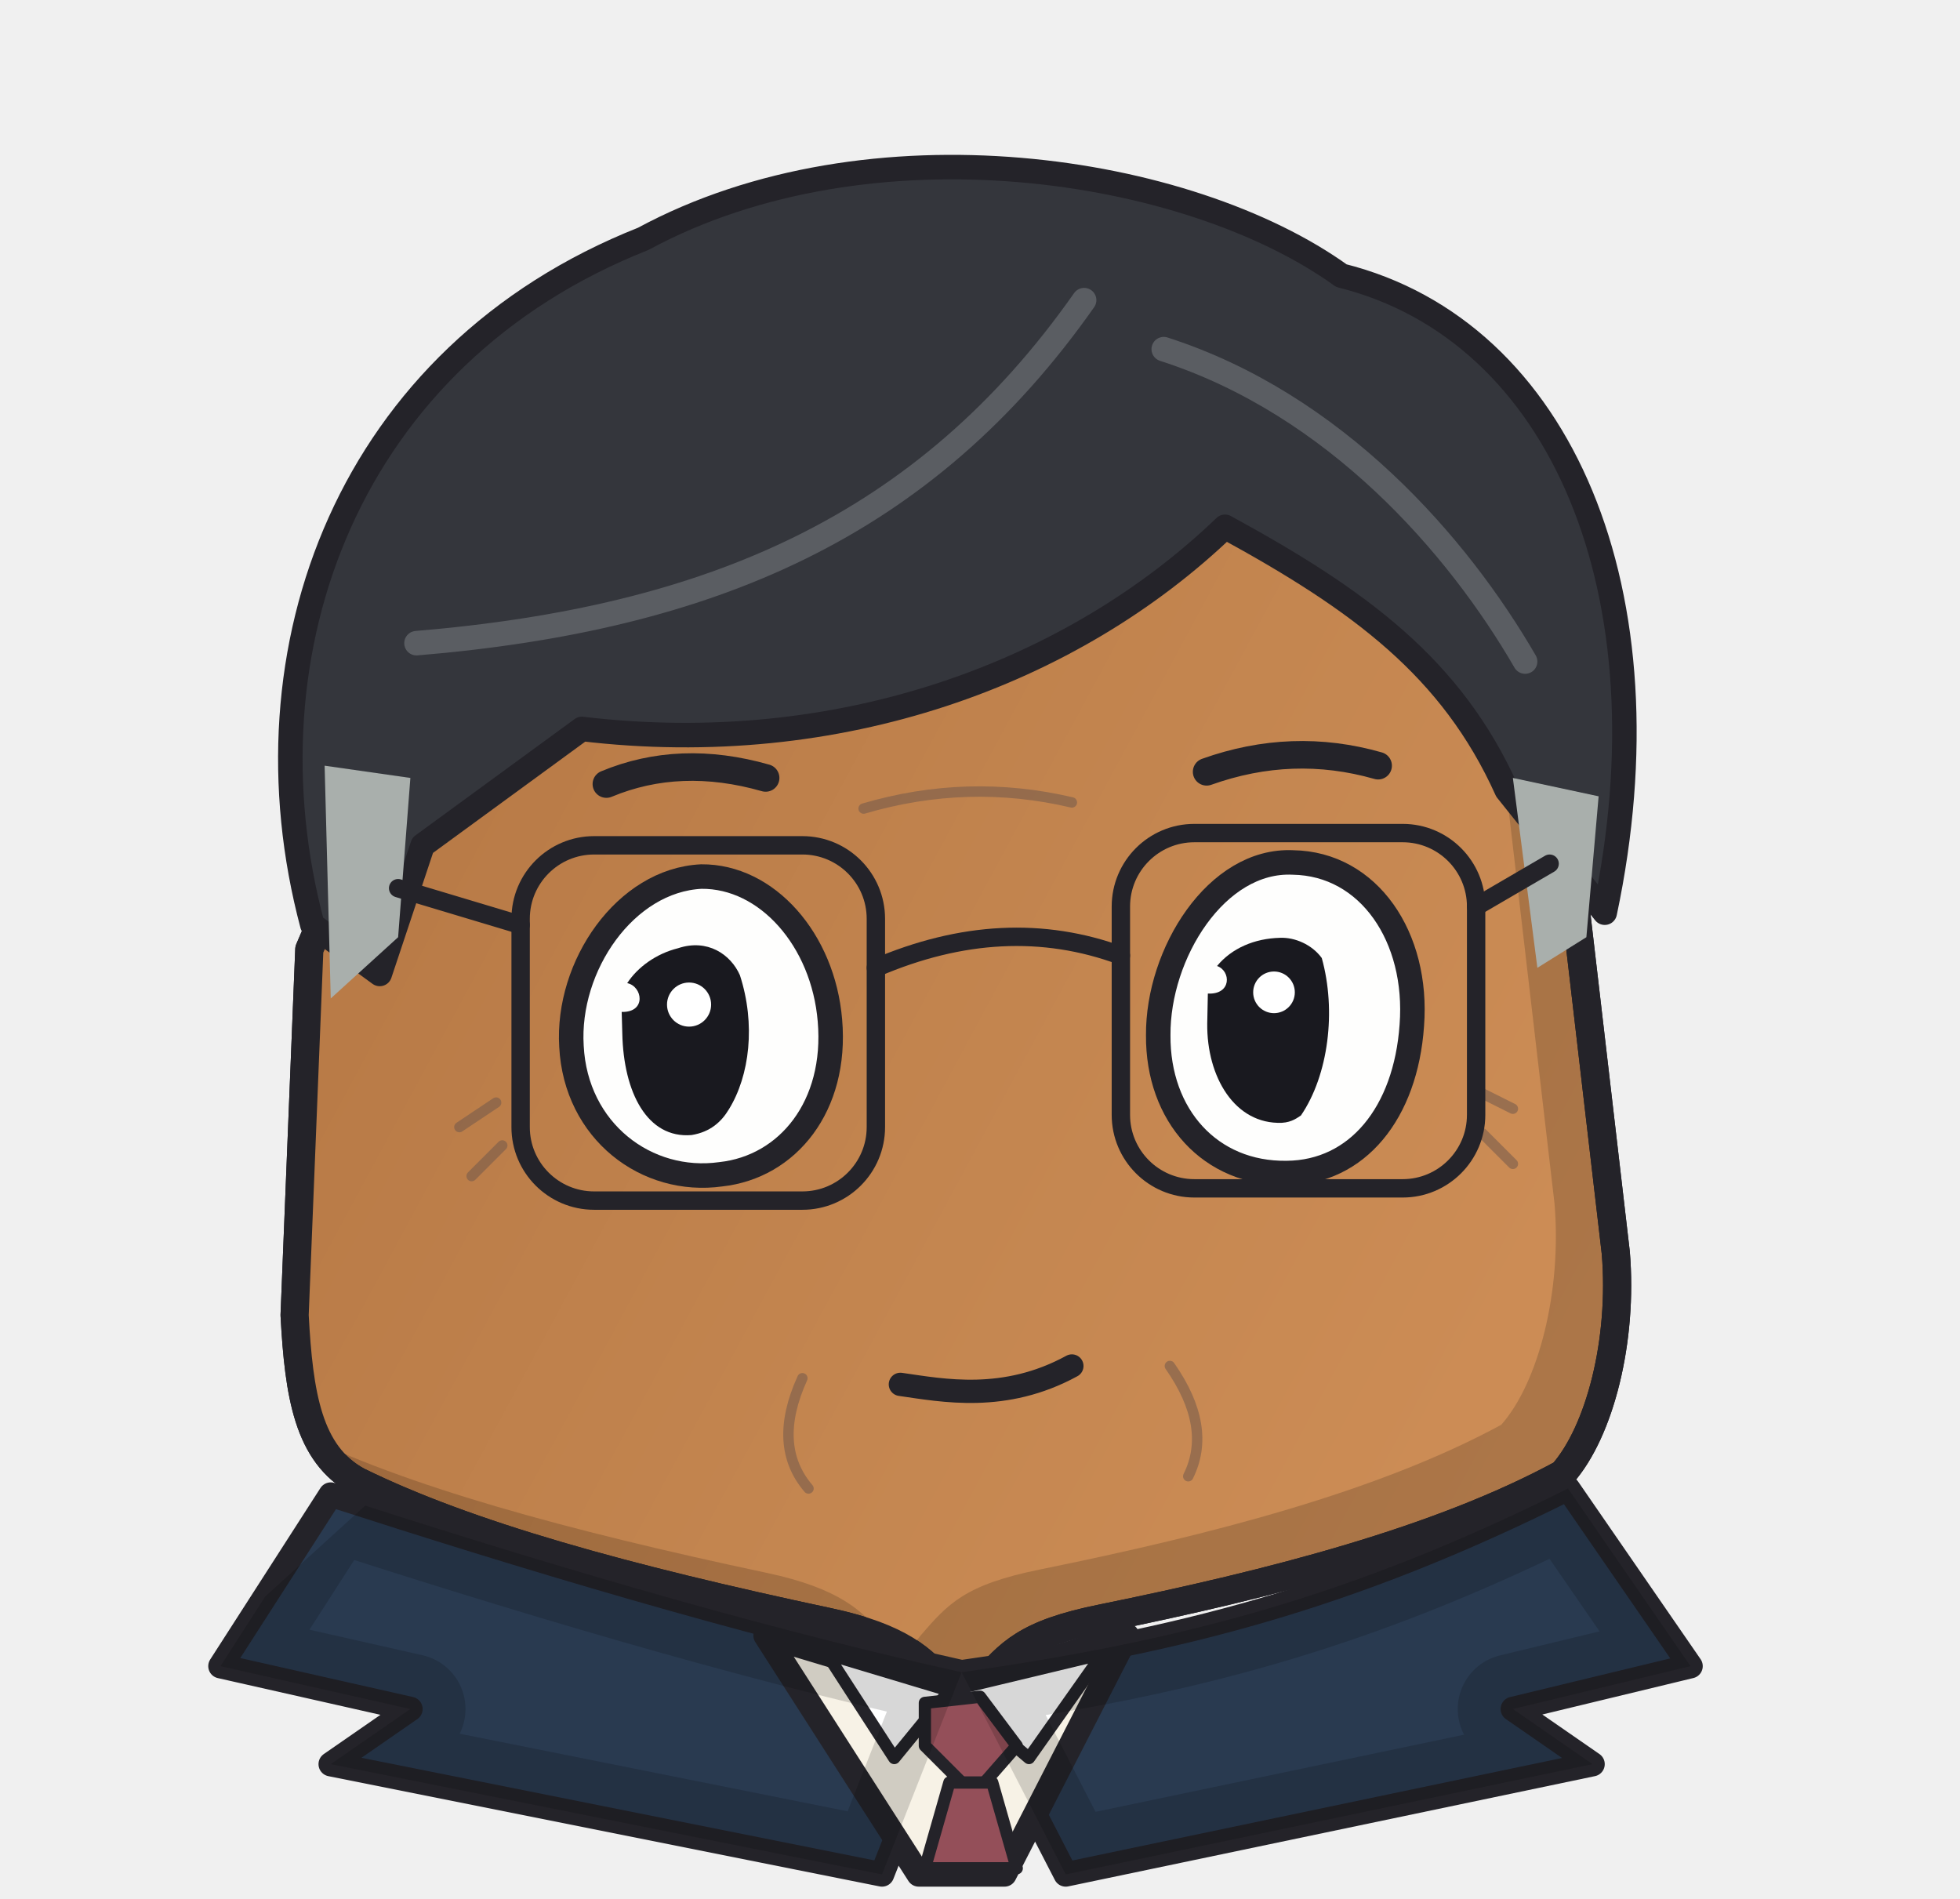
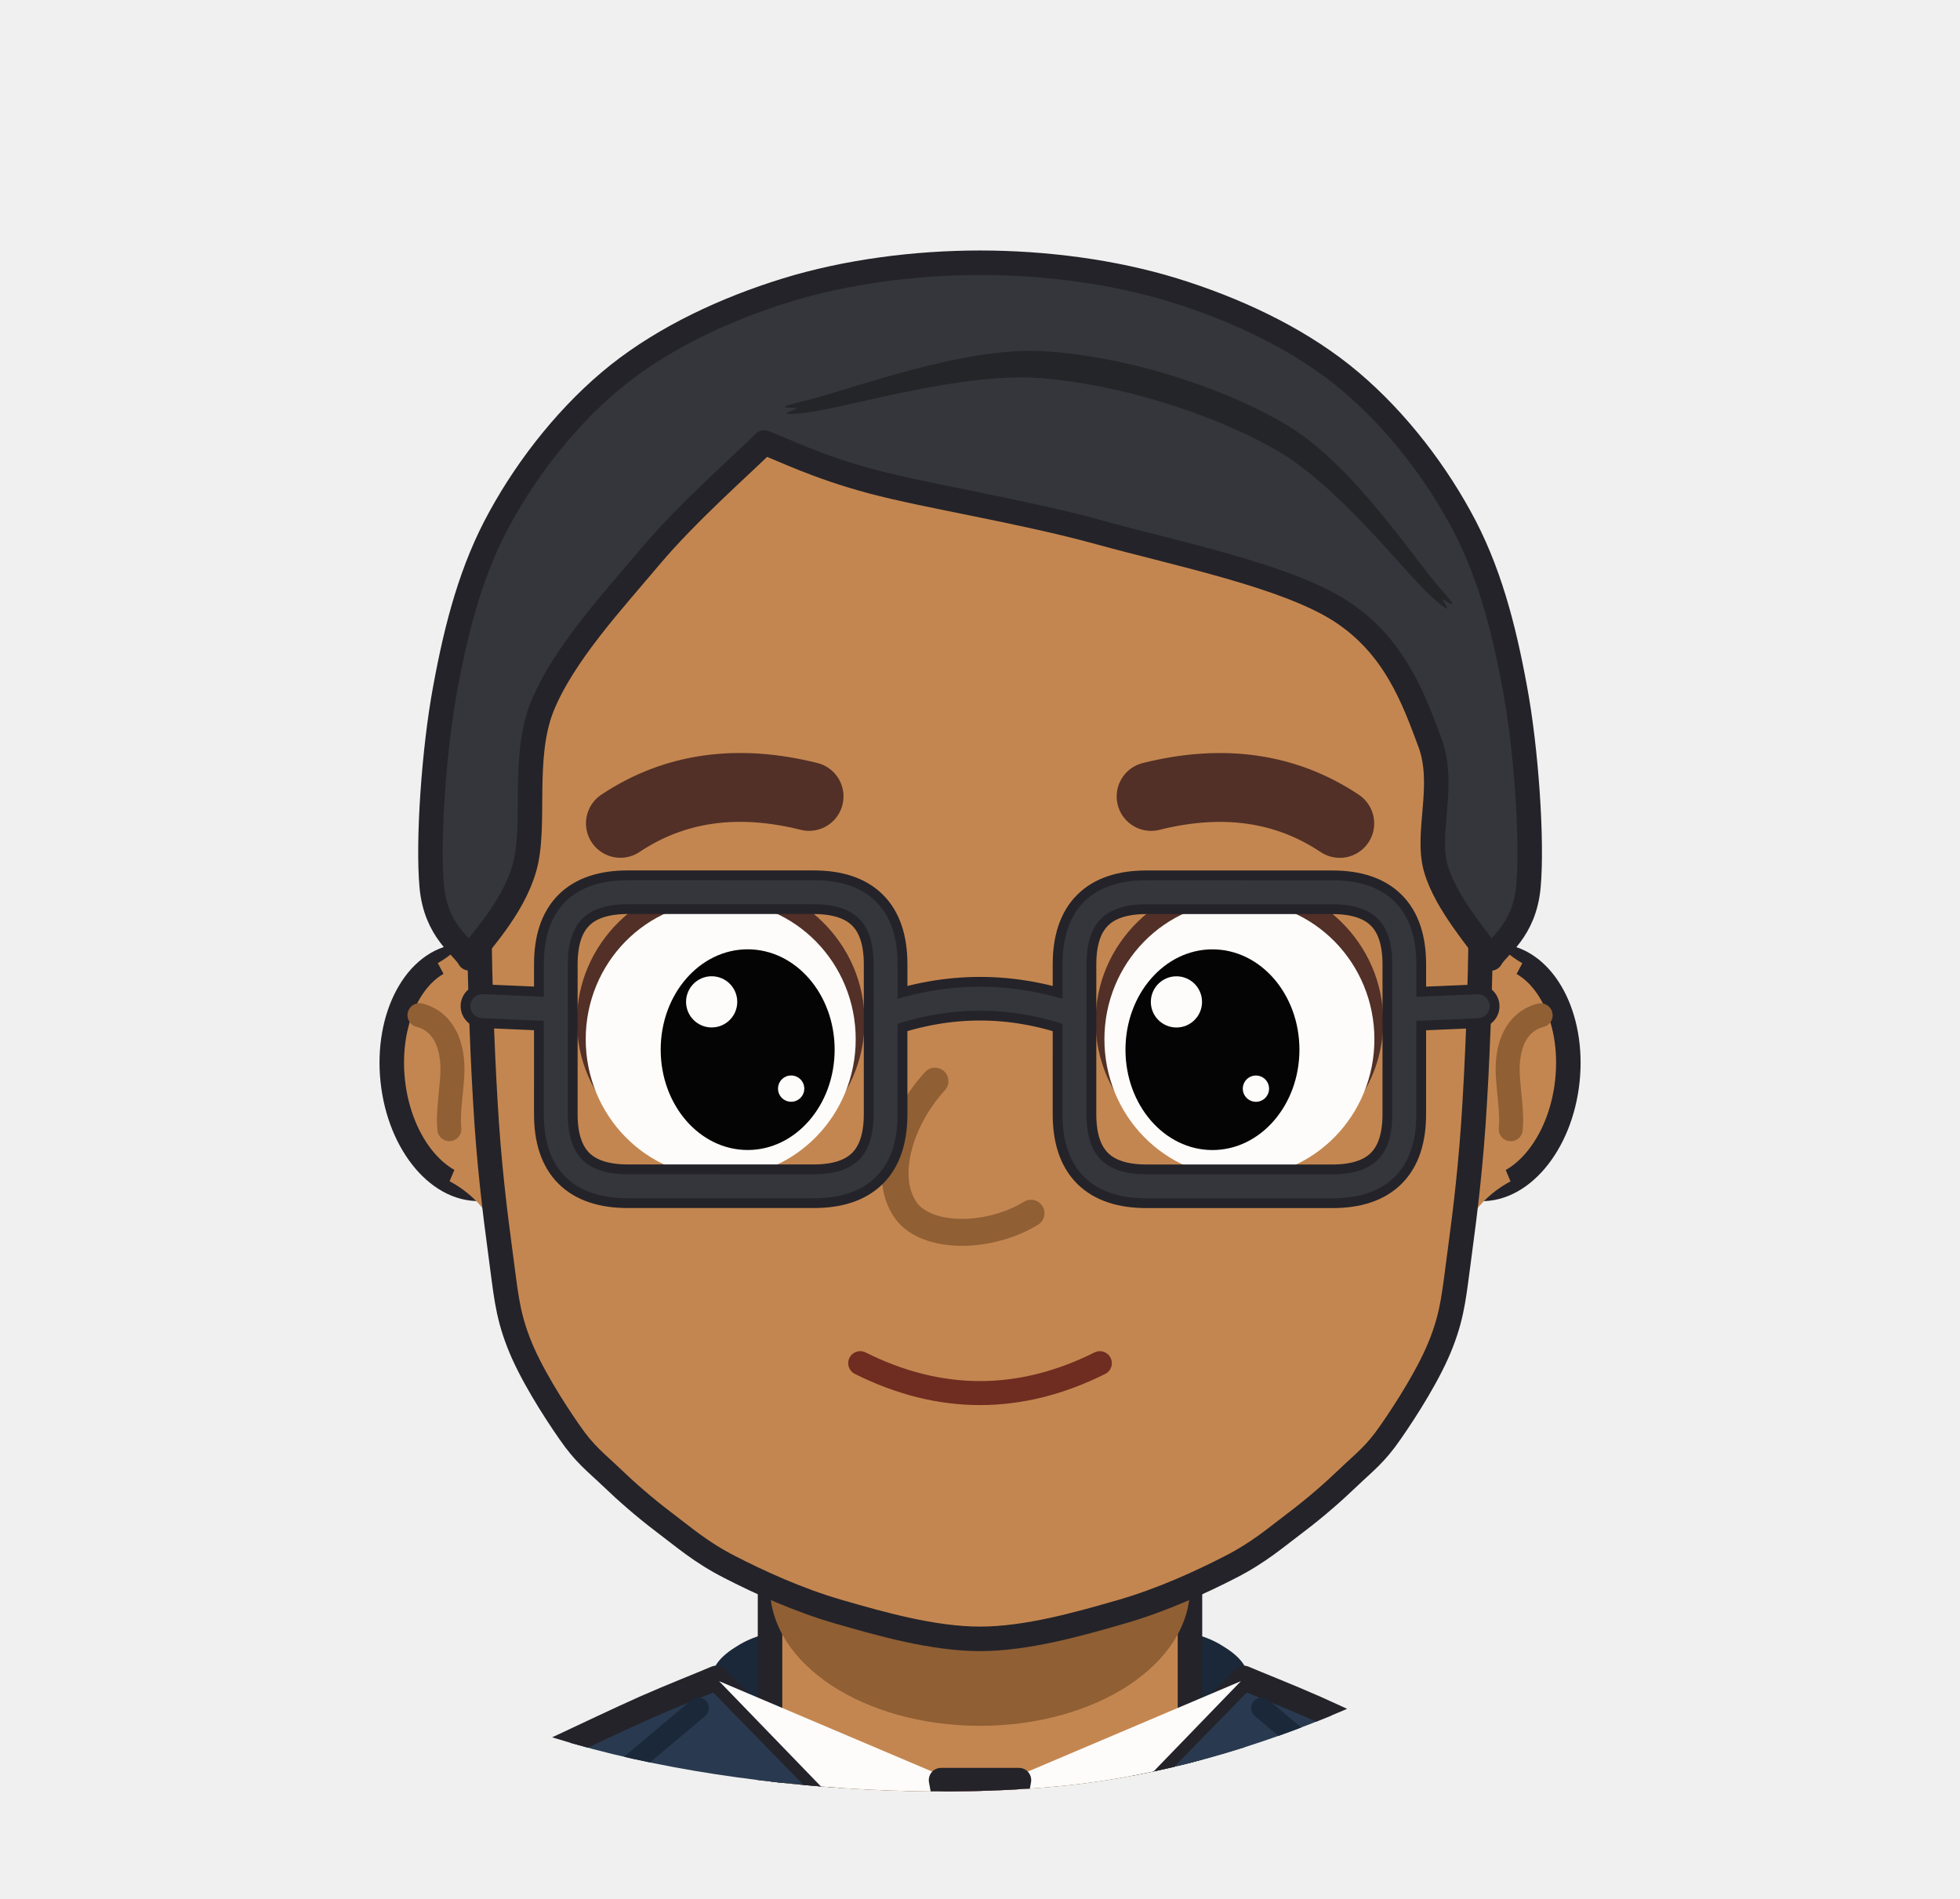
- <svg xmlns="http://www.w3.org/2000/svg" viewBox="0 0 320 310" fill="none" stroke="#242329" stroke-width="4" stroke-linecap="round" stroke-linejoin="round" role="img" aria-labelledby="banker-composed-title banker-composed-description">
+ <svg xmlns="http://www.w3.org/2000/svg" viewBox="0 0 320 310" width="320" height="310">
  <defs>
-     <linearGradient id="banker-composed-skin" x1="84" y1="144" x2="251" y2="234" gradientUnits="userSpaceOnUse">
-       <stop stop-color="#B97B47" />
-       <stop offset=".55" stop-color="#C48650" />
-       <stop offset="1" stop-color="#CC8C55" />
-     </linearGradient>
-     <linearGradient id="banker-composed-hair" x1="151" y1="43" x2="158" y2="133" gradientUnits="userSpaceOnUse">
-       <stop stop-color="#493225" />
-       <stop offset=".5" stop-color="#533B2B" />
-       <stop offset="1" stop-color="#33251E" />
-     </linearGradient>
-     <linearGradient id="banker-composed-mint" x1="155" y1="20" x2="162" y2="216" gradientUnits="userSpaceOnUse">
-       <stop stop-color="#B5F3D6" />
-       <stop offset=".55" stop-color="#AEF0D2" />
-       <stop offset="1" stop-color="#ABEDCF" />
-     </linearGradient>
-     <linearGradient id="banker-composed-ear-cushion" x1="35" y1="147" x2="62" y2="200" gradientUnits="userSpaceOnUse">
-       <stop stop-color="#309775" />
-       <stop offset="1" stop-color="#349778" />
-     </linearGradient>
-     <linearGradient id="banker-composed-collar-fabric" x1="99" y1="244" x2="112" y2="301" gradientUnits="userSpaceOnUse">
-       <stop stop-color="#18344F" />
-       <stop offset="1" stop-color="#1D3959" />
-     </linearGradient>
-     <clipPath id="banker-composed-hair-boundary">
-       <path d="M60.5 131.2C68.5 80.1 106.6 44 158.6 44.3C210.7 44.5 247.6 79.4 255.4 131.1C251.6 116.7 232 107 212.6 106.6C195.2 105.5 177.9 111 158.3 113.8C139 117 119.2 116.9 99.2 118.3C82 119.7 69.5 124.2 60.5 131.2Z" />
+     <clipPath id="cd3b">
+       <rect x="-4000" y="-4000" width="9000" height="9000" />
    </clipPath>
-     <clipPath id="banker-composed-head-clip">
-       <path d="M61 130.5C63 83 104 44 159 44C212 44 252 82 255 129L263.8 204.5C265 218.8 261.2 233.7 255.1 240.6C235 251.5 207.9 258.5 179.9 264.2C167.5 266.7 164.8 269.8 160.3 275C158.7 277.4 156.1 277.2 154.1 275C150.9 271 147 267.3 135.3 264.8C101.9 257.7 76.3 250.6 58.4 241.8C50.3 237.4 48.8 227.7 48.1 214.7L50.5 155Z" />
+     <pattern id="cd3pat" width="28" height="28" patternUnits="userSpaceOnUse">
+       <rect width="28" height="28" fill="#F58C1B" />
+       <rect width="28" height="14" fill="#F6A5C0" />
+     </pattern>
+     <clipPath id="cd3cr">
+       <path d="M855.33 634.07C849.65 693.29 815.04 760.63 762.30 804.71C709.30 848.78 621.42 889.89 537.59 898.54C454.03 907.19 327.47 894.48 260.68 855.81C193.89 817.41 154.14 729.80 136.83 666.79C119.25 603.79 123.85 532.13 155.49 477.77C187.13 423.15 252.57 370.42 325.85 339.86C399.41 309.57 517.85 276.85 596.27 294.97C674.42 313.09 752.57 392.05 795.84 448.57C838.83 505.08 861.01 574.58 855.33 634.07Z" />
+       <path d="M-473.50 -700.97L1473.50 -700.97L1473.50 818.77L-473.50 818.77Z" />
    </clipPath>
-     <clipPath id="banker-composed-confident-eyes">
-       <path d="M90 158L238 148L238 199L90 199Z" />
+     <clipPath id="cd3s">
+       <path d="M500 970.1L616.5 850.9C621.8 853.2 636.8 859.1 648.3 864.2C659.7 869.3 672.5 875.4 685.3 881.4C698.1 887.3 712.5 893.3 725 899.9C737.6 906.5 750.8 914.3 760.8 921.1C770.7 927.9 778 934.3 784.6 941C791.2 947.6 795.8 954.2 800.5 960.8C805.1 967.4 808.6 974.1 812.4 980.7C816.1 987.2 821.2 996.8 823 1000L177 1000C178.8 996.8 183.9 987.2 187.6 980.7C191.4 974.1 194.9 967.4 199.5 960.8C204.2 954.2 208.8 947.6 215.4 941C222 934.3 229.3 927.9 239.2 921.1C249.2 914.3 262.4 906.5 275 899.9C287.5 893.3 301.9 887.3 314.7 881.4C327.5 875.4 340.3 869.3 351.7 864.2C363.2 859.1 378.2 853.2 383.5 850.9L500 970.1Z" fill="#293A50" stroke="#242329" stroke-width="10.82" stroke-linejoin="round" stroke-linecap="round" transform="translate(500 1014) scale(0.86) translate(-500 -1000)" />
+       <path d="M384.8 852.3L500 901.2L615.2 852.3L500 971.4Z" fill="#FDFCFA" transform="translate(500 1014) scale(0.86) translate(-500 -1000)" />
+       <path d="M482.8 896L517.2 896L511.4 927.7L488.6 927.7ZM489.7 927.7L510.3 927.7L514.6 956.8L500 970.1L485.4 956.8Z" fill="#944F59" stroke="#242329" stroke-width="10.82" stroke-linejoin="round" stroke-linecap="round" transform="translate(500 1014) scale(0.86) translate(-500 -1000)" />
+       <path d="M375.6 864.2L333.2 899.9L357 911.8L460.3 994.7M624.4 864.2L666.8 899.9L643 911.8L539.7 994.7M500 970.1L500 995.4" fill="none" stroke="#1A2839" stroke-width="9.3" stroke-linecap="round" stroke-linejoin="round" transform="translate(500 1014) scale(0.86) translate(-500 -1000)" />
    </clipPath>
-     <clipPath id="banker-composed-soft-lids">
-       <path d="M90 160Q114 149 139 157L139 199L90 199ZM185 157Q210 145 236 153L236 199L185 199Z" />
+     <clipPath id="cd3eL">
+       <ellipse cx="385.5" cy="569" rx="59.6" ry="60.9" />
    </clipPath>
-     <clipPath id="banker-composed-fin-half">
-       <path d="M330 0H420V420H0V300Z" />
+     <clipPath id="cd3eR">
+       <ellipse cx="614.5" cy="569" rx="59.6" ry="60.9" />
    </clipPath>
-     <clipPath id="banker-composed-fin-collar-front">
-       <path d="M54 244L36 272L67 279L54 288L144 306L157 273L174 306L260 288L247 279L276 272L256 243C220 261 192 268 157 273C121 265 85 254 54 244Z" />
+     <filter id="cd3bl" x="-60%" y="-90%" width="220%" height="280%">
+       <feGaussianBlur stdDeviation="15" />
+     </filter>
+     <clipPath id="cd3eo">
+       <path d="M-1000 -1000H2000V2000H-1000Z" />
+     </clipPath>
+     <clipPath id="cd3ck">
+       <ellipse cx="385.5" cy="561.1" rx="66.5" ry="65.2" />
+       <ellipse cx="385.5" cy="569" rx="62.6" ry="63.9" />
+       <ellipse cx="614.5" cy="561.1" rx="66.5" ry="65.2" />
+       <ellipse cx="614.5" cy="569" rx="62.6" ry="63.9" />
    </clipPath>
  </defs>
-   <g id="banker-composed-head">
-     <path d="M61 130.5C63 83 104 44 159 44C212 44 252 82 255 129L263.8 204.5C265 218.8 261.2 233.7 255.1 240.6C235 251.5 207.9 258.5 179.9 264.2C167.5 266.7 164.8 269.8 160.3 275C158.7 277.4 156.1 277.2 154.1 275C150.9 271 147 267.3 135.3 264.8C101.9 257.7 76.3 250.6 58.4 241.8C50.3 237.4 48.8 227.7 48.1 214.7L50.5 155Z" fill="url(#banker-composed-skin)" stroke-width="4.6" />
-   </g>
-   <g clip-path="url(#banker-composed-head-clip)" stroke="none">
-     <path d="M61 130.5C63 83 104 44 159 44C212 44 252 82 255 129L263.8 204.5C265 218.8 261.2 233.7 255.1 240.6C235 251.5 207.9 258.5 179.9 264.2C167.5 266.7 164.8 269.8 160.3 275C158.7 277.4 156.1 277.2 154.1 275C150.9 271 147 267.3 135.3 264.8C101.9 257.7 76.3 250.6 58.4 241.8C50.3 237.4 48.8 227.7 48.1 214.7L50.5 155Z" fill="#000000" fill-opacity=".16" />
-     <path d="M61 130.5C63 83 104 44 159 44C212 44 252 82 255 129L263.8 204.5C265 218.8 261.2 233.7 255.1 240.6C235 251.5 207.9 258.5 179.9 264.2C167.5 266.7 164.8 269.8 160.3 275C158.7 277.4 156.1 277.2 154.1 275C150.9 271 147 267.3 135.3 264.8C101.9 257.7 76.3 250.6 58.4 241.8C50.3 237.4 48.8 227.7 48.1 214.7L50.5 155Z" transform="translate(-10 -8)" fill="url(#banker-composed-skin)" />
-   </g>
-   <path d="M61 130.5C63 83 104 44 159 44C212 44 252 82 255 129L263.8 204.5C265 218.8 261.2 233.7 255.1 240.6C235 251.5 207.9 258.5 179.9 264.2C167.5 266.7 164.8 269.8 160.3 275C158.7 277.4 156.1 277.2 154.1 275C150.9 271 147 267.3 135.3 264.8C101.9 257.7 76.3 250.6 58.4 241.8C50.3 237.4 48.8 227.7 48.1 214.7L50.5 155Z" fill="none" stroke-width="4.6" />
-   <g id="banker-composed-hair-front">
-     <path d="M51 151C39 106 57 58 105 39C142 19 194 27 219 45C255 54 273 97 262 149L246 129C237 109 222 98 200 86C175 110 137 124 95 119L69 138L62 159Z" fill="#34363C" stroke-width="4" />
-     <path d="M177 49C151 86 116 101 68 105M190 57C218 66 238 89 249 108" fill="none" stroke-width="4" stroke="#5A5D62" />
-     <path d="M53 125L67 127L65 153L54 163Z" fill="#A9AFAC" stroke-width="0" />
-     <path d="M247 127L261 130L259 153L251 158Z" fill="#A9AFAC" stroke-width="0" />
-   </g>
-   <g id="banker-composed-collar">
-     <path d="M54 244L36 272L67 279L54 288L144 306L157 273L174 306L260 288L247 279L276 272L256 243C220 261 192 268 157 273C121 265 85 254 54 244Z" fill="#293A50" stroke-width="4" />
-     <path d="M125 267L155 276L184 267L164 306L150 306Z" fill="#F7F2E6" stroke-width="4" />
-     <path d="M135 270L155 276L146 287Z" fill="#FFFFFF" stroke-width="2" />
-     <path d="M180 270L155 276L168 287Z" fill="#FFFFFF" stroke-width="2" />
-     <path d="M151 278L160 277L166 285L159 293L151 285Z" fill="#944F59" stroke-width="2" />
-     <path d="M155 291L162 291L166 305L151 305Z" fill="#944F59" stroke-width="2" />
-   </g>
-   <g clip-path="url(#banker-composed-fin-collar-front)">
-     <g clip-path="url(#banker-composed-fin-half)">
-       <path d="M54 244L36 272L67 279L54 288L144 306L157 273L174 306L260 288L247 279L276 272L256 243C220 261 192 268 157 273C121 265 85 254 54 244Z" fill="none" stroke="#000000" stroke-opacity=".16" stroke-width="18" />
+   <g transform="translate(-55 -107) scale(0.43)">
+     <g clip-path="url(#cd3b)">
+       <g transform="translate(500 1014) scale(0.86) translate(-500 -1000)">
+         <g clip-path="url(#cd3cr)">
+           <g transform="translate(0 0.06)">
+             <path d="M500 824.5C525.6 824.5 558.7 826.2 576.8 828.4C594.9 830.7 601.5 833.1 608.5 837.7C615.6 842.3 619.6 847.4 619.1 856.2C618.7 865.1 625.8 880.5 605.9 890.7C586 900.8 535.3 917.1 500 917.1C464.7 917.1 414 900.8 394.1 890.7C374.2 880.5 381.3 865.1 380.9 856.2C380.4 847.4 384.4 842.3 391.5 837.7C398.5 833.1 405.1 830.7 423.2 828.4C441.3 826.2 474.4 824.5 500 824.5Z" fill="#1A2839" />
+           </g>
+         </g>
+         <g clip-path="url(#cd3cr)">
+           <g transform="translate(0 0.06)">
+             <path d="M407.3 768.9L407.3 935.7Q407.3 967.4 439.1 967.4L560.9 967.4Q592.7 967.4 592.7 935.7L592.7 768.9Z" fill="#C48650" stroke="#242329" stroke-width="10.82" stroke-linejoin="round" stroke-linecap="round" />
+             <ellipse cx="500" cy="811.2" rx="92.7" ry="60.9" fill="#905F34" />
+           </g>
+         </g>
+         <g transform="matrix(1 0.0001 -0.0001 1 0.08335 0.01754)">
+           <ellipse cx="275.6" cy="583.6" rx="35.1" ry="51.6" transform="rotate(-6 275.6 583.6)" fill="#C48650" stroke="#242329" stroke-width="10.82" stroke-linejoin="round" stroke-linecap="round" />
+           <ellipse cx="724.4" cy="583.6" rx="35.1" ry="51.6" transform="rotate(6 724.4 583.6)" fill="#C48650" stroke="#242329" stroke-width="10.82" stroke-linejoin="round" stroke-linecap="round" />
+           <path d="M281.3 496.1C281.3 518.4 271 529.5 260.6 535.4L286.2 583.6ZM718.7 496.1C718.7 518.4 729 529.5 739.4 535.4L713.8 583.6ZM291.8 671C288.8 648.8 276.3 637.3 265.8 631.7L286.2 583.6ZM708.2 671C711.2 648.8 723.7 637.3 734.2 631.7L713.8 583.6Z" fill="#C48650" />
+           <path d="M252.5 558.4C263.1 561.1 267.7 571.6 267 584.9C266.4 594.2 265 602.1 265.7 608.7M747.5 558.4C736.9 561.1 732.3 571.6 733 584.9C733.6 594.2 735 602.1 734.3 608.7" fill="none" stroke="#905F34" stroke-width="10.6" stroke-linecap="round" stroke-linejoin="round" />
+         </g>
+         <g transform="matrix(1 0.0001 -0.0001 1 0.08335 0.01754)">
+           <path d="M500 255.3C526.5 255.3 554.7 258.6 579.4 265.9C604.1 273.2 628.8 284 648.3 299C667.7 314 684.4 334.9 695.9 355.9C707.4 376.8 712.9 400 717.1 424.7C721.3 449.4 720.8 475.5 721.1 504.1C721.3 532.8 720 570.3 718.4 596.8C716.9 623.3 714.2 645.3 711.8 663C709.4 680.6 708.9 689.5 703.8 702.7C698.8 715.9 688.2 732.5 681.3 742.4C674.5 752.3 669.8 755.6 662.8 762.3C655.9 768.9 648.4 775.5 639.7 782.1C630.9 788.7 623.4 795.4 610.5 802C597.6 808.6 580.6 816.5 562.2 821.8C543.8 827.1 520.7 833.7 500 833.7C479.3 833.7 456.2 827.1 437.8 821.8C419.4 816.5 402.4 808.6 389.5 802C376.6 795.4 369.1 788.7 360.3 782.1C351.6 775.5 344.1 768.9 337.2 762.3C330.2 755.6 325.5 752.3 318.7 742.4C311.8 732.5 301.2 715.9 296.2 702.7C291.1 689.5 290.6 680.6 288.2 663C285.8 645.3 283.1 623.3 281.6 596.8C280 570.3 278.7 532.8 278.9 504.1C279.2 475.5 278.7 449.4 282.9 424.7C287.1 400 292.6 376.8 304.1 355.9C315.6 334.9 332.3 314 351.7 299C371.2 284 395.9 273.2 420.6 265.9C445.3 258.6 473.5 255.3 500 255.3Z" fill="#C48650" data-sk="1" stroke="#242329" stroke-width="10.82" stroke-linejoin="round" stroke-linecap="round" />
+         </g>
+         <g clip-path="url(#cd3cr)">
+           <g transform="translate(0 0.13)">
+             <path d="M500 970.1L616.5 850.9C621.8 853.2 636.8 859.1 648.3 864.2C659.7 869.3 672.5 875.4 685.3 881.4C698.1 887.3 712.5 893.3 725 899.9C737.6 906.5 750.8 914.3 760.8 921.1C770.7 927.9 778 934.3 784.6 941C791.2 947.6 795.8 954.2 800.5 960.8C805.1 967.4 808.6 974.1 812.4 980.7C816.1 987.2 821.2 996.8 823 1000L177 1000C178.8 996.8 183.9 987.2 187.6 980.7C191.4 974.1 194.9 967.4 199.5 960.8C204.2 954.2 208.8 947.6 215.4 941C222 934.3 229.3 927.9 239.2 921.1C249.2 914.3 262.4 906.5 275 899.9C287.5 893.3 301.9 887.3 314.7 881.4C327.5 875.4 340.3 869.3 351.7 864.2C363.2 859.1 378.2 853.2 383.5 850.9L500 970.1Z" fill="#293A50" stroke="#242329" stroke-width="10.82" stroke-linejoin="round" stroke-linecap="round" />
+             <path d="M384.8 852.3L500 901.2L615.2 852.3L500 971.4Z" fill="#FDFCFA" />
+             <path d="M482.8 896L517.2 896L511.4 927.7L488.6 927.7ZM489.7 927.7L510.3 927.7L514.6 956.8L500 970.1L485.4 956.8Z" fill="#944F59" stroke="#242329" stroke-width="10.82" stroke-linejoin="round" stroke-linecap="round" />
+             <path d="M375.6 864.2L333.2 899.9L357 911.8L460.3 994.7M624.4 864.2L666.8 899.9L643 911.8L539.7 994.7M500 970.1L500 995.4" fill="none" stroke="#1A2839" stroke-width="9.3" stroke-linecap="round" stroke-linejoin="round" />
+           </g>
+         </g>
+         <g transform="matrix(1 0.0001 -0.0001 1 0.08335 0.01754)">
+           <path fill="#34363C" data-o="f" d="M725.5 533.3C721.5 526.6 705.7 509.4 701.2 493.5C696.7 477.7 705.6 456.9 698.6 438C691.5 419 683.1 395.2 658.8 379.7C634.6 364.3 587.4 354.8 552.9 345.3C518.5 335.8 477.1 329.4 452.3 322.8C427.6 316.2 412.6 308.5 404.7 305.6C396.3 314 370.7 336.5 354.4 355.9C338.1 375.3 316 399.1 306.7 422.1C297.5 445 304.2 475 298.8 493.5C293.4 512.1 278.5 526.6 274.5 533.3C271.7 528 259.7 521.4 257.9 501.5C256.1 481.6 258.8 441.1 263.9 413.9C268.9 386.7 275.5 361.3 288.3 338.3C301 315.2 319.3 292.2 340.3 275.5C361.4 258.8 387.9 246.5 414.5 238.3C441.1 230.1 471.5 226.2 500 226.2C528.5 226.2 558.9 230.1 585.5 238.3C612.1 246.5 638.6 258.8 659.7 275.5C680.7 292.2 699 315.2 711.7 338.3C724.5 361.3 731.1 386.7 736.1 413.9C741.2 441.1 743.9 481.6 742.1 501.5C740.3 521.4 728.3 528 725.5 533.3Z" stroke="#242329" stroke-width="10.82" stroke-linejoin="round" stroke-linecap="round" />
+           <path fill="#232529" d="M419.1 290.4C419.8 290.8 405.9 294.5 423.7 292.3C441.5 290.1 491.8 274.5 526.1 277.1C560.4 279.7 600.5 292 629.4 308.1C658.3 324.2 686.9 362.5 699.3 373.6C711.8 384.8 703.4 374.6 704.2 374.8C704 374 714.6 382.7 703.1 369.9C691.6 357.1 664.7 315.2 635.3 297.8C606 280.3 562.3 267 526.9 265.2C491.4 263.4 440.7 282.9 422.8 287.1C404.8 291.3 419.7 289.9 419.1 290.4Z" />
+         </g>
+         <g transform="matrix(1 0.0001 -0.0001 1 0.08335 0.01754)">
+           <g filter="url(#cd3bl)">
+             <ellipse cx="330.6" cy="668.3" rx="35.7" ry="19.9" fill="#D07548" opacity="0.000" transform="matrix(0.4 0 0 0.4 198.36 400.98)" />
+           </g>
+           <g filter="url(#cd3bl)">
+             <ellipse cx="669.4" cy="668.3" rx="35.7" ry="19.9" fill="#D07548" opacity="0.000" transform="matrix(0.4 0 0 0.4 401.64 400.98)" />
+           </g>
+         </g>
+         <g transform="matrix(1 0.0001 -0.0001 1 0.08335 0.01754)">
+           <g clip-path="url(#cd3eo)" display="inline">
+             <g>
+               <ellipse cx="385.5" cy="561.1" rx="63.5" ry="62.2" fill="#523027" />
+               <ellipse cx="385.5" cy="569" rx="59.6" ry="60.9" fill="#FDFCFA" />
+               <g clip-path="url(#cd3eL)">
+                 <g transform="translate(0.00 0.00)">
+                   <ellipse cx="397.4" cy="573.6" rx="38.4" ry="44.3" fill="#050404" />
+                   <circle cx="381.5" cy="552.5" r="11.3" fill="#FDFCFA" />
+                   <circle cx="416.6" cy="590.8" r="5.8" fill="#FDFCFA" />
+                 </g>
+               </g>
+             </g>
+             <g>
+               <ellipse cx="614.5" cy="561.1" rx="63.5" ry="62.2" fill="#523027" />
+               <ellipse cx="614.5" cy="569" rx="59.6" ry="60.9" fill="#FDFCFA" />
+               <g clip-path="url(#cd3eR)">
+                 <g transform="translate(0.00 0.00)">
+                   <ellipse cx="602.6" cy="573.6" rx="38.4" ry="44.3" fill="#050404" />
+                   <circle cx="586.7" cy="552.5" r="11.3" fill="#FDFCFA" />
+                   <circle cx="621.8" cy="590.8" r="5.8" fill="#FDFCFA" />
+                 </g>
+               </g>
+             </g>
+           </g>
+           <g clip-path="url(#cd3ck)">
+             <g>
+               <path d="M312.7 618C312.7 669.6 458.3 669.6 458.3 618Q385.5 596.8 312.7 618ZM541.7 618C541.7 669.6 687.3 669.6 687.3 618Q614.5 596.8 541.7 618Z" fill="#C48650" display="none" />
+             </g>
+           </g>
+           <path fill="none" stroke="#523027" stroke-linecap="round" stroke-linejoin="round" display="none" />
+           <path fill="none" stroke="#523027" stroke-width="30.4" stroke-linecap="round" stroke-linejoin="round" d="M341.2 473.7Q376.9 449.9 424.5 461.8M658.8 473.7Q623.1 449.9 575.5 461.8" transform="translate(0 0.00)" />
+           <g>
+             <path d="M480.1 587.5C464.3 604.7 456.3 631.2 468.2 645.8C478.8 657.7 505.3 656.4 522.5 645.8" fill="none" stroke="#905F34" stroke-width="11.9" stroke-linecap="round" stroke-linejoin="round" />
+           </g>
+           <path fill="#6E2D20" stroke="#6E2D20" stroke-linejoin="round" stroke-linecap="round" d="M447.1 712.0C464.7 720.8 482.4 725.2 500.0 725.2C517.6 725.2 535.3 720.8 552.9 712.0C535.3 720.8 517.6 725.2 500.0 725.2C482.4 725.2 464.7 720.8 447.1 712.0Z" stroke-width="10.60" />
+           <path fill="#FDFCFA" display="none" />
+           <g>
+             <path d="M469.6 731.4Q500 714.2 530.4 731.4Q500 745.1 469.6 731.4Z" fill="#D9604A" display="none" />
+           </g>
+         </g>
+         <g transform="matrix(1 0.0001 -0.0001 1 0.08335 0.01754)">
+           <path d="M344.5 504.1L426.5 504.1Q458.3 504.1 458.3 535.9L458.3 602.1Q458.3 633.9 426.5 633.9L344.5 633.9Q312.7 633.9 312.7 602.1L312.7 535.9Q312.7 504.1 344.5 504.1ZM573.5 504.1L655.5 504.1Q687.3 504.1 687.3 535.9L687.3 602.1Q687.3 633.9 655.5 633.9L573.5 633.9Q541.7 633.9 541.7 602.1L541.7 535.9Q541.7 504.1 573.5 504.1ZM458.3 558.4Q500 543.8 541.7 558.4M312.7 555.8L280.3 554.4M687.3 555.8L719.7 554.4" fill="none" stroke="#242329" stroke-width="19.25" stroke-linecap="round" stroke-linejoin="round" />
+           <path d="M344.5 504.1L426.5 504.1Q458.3 504.1 458.3 535.9L458.3 602.1Q458.3 633.9 426.5 633.9L344.5 633.9Q312.7 633.9 312.7 602.1L312.7 535.9Q312.7 504.1 344.5 504.1ZM573.5 504.1L655.5 504.1Q687.3 504.1 687.3 535.9L687.3 602.1Q687.3 633.9 655.5 633.9L573.5 633.9Q541.7 633.9 541.7 602.1L541.7 535.9Q541.7 504.1 573.5 504.1ZM458.3 558.4Q500 543.8 541.7 558.4M312.7 555.8L280.3 554.4M687.3 555.8L719.7 554.4" fill="none" stroke="#34363C" stroke-width="10.6" stroke-linecap="round" stroke-linejoin="round" />
+         </g>
+       </g>
+     </g>
+     <g clip-path="url(#cd3b)">
+       <g transform="translate(0 0.00)" />
    </g>
  </g>
-   <g id="banker-composed-age-details">
-     <path d="M141 132Q158 127 175 131M81 180L75 184M82 187L77 192M241 178L247 181M242 185L247 190M131 225Q126 236 132 243M191 223Q198 233 194 241" fill="none" stroke-width="1.7" stroke="#71584B" opacity=".55" />
-   </g>
-   <g id="banker-composed-expression-composed">
-     <g id="banker-composed-eyebrows">
-       <path d="M99 128Q111 123 125 127" fill="none" stroke-width="4.5" />
-       <path d="M197 126Q211 121 225 125" fill="none" stroke-width="4.5" />
-     </g>
-     <g id="banker-composed-eyes">
-       <path id="banker-composed-eye-white-left" d="M114.5 143.1C125.2 143 134.4 153.4 135.5 166.6C136.7 180.6 128.6 190.5 117.7 191.7C105.6 193.4 94 184.7 93.3 170.8C92.5 157.7 102.1 143.7 114.5 143.1Z" fill="#FEFEFD" stroke-width="4" />
-       <g transform="translate(-13 1)">
-         <path d="M123.7 153.8C128.5 152.2 132.3 154.8 133.8 158.2C136.4 166.2 135.4 174.6 132 180.1C130.8 182.1 129 183.8 125.9 184.3C118.7 184.9 114.8 177.4 114.6 167.7L114.5 164.2C118.6 164.3 117.9 160 115.4 159.5C117.1 156.9 120.1 154.7 123.7 153.8Z" fill="#19191F" stroke="none" />
-         <circle cx="125.5" cy="163" r="3.6" fill="#FFFFFF" stroke="none" />
-       </g>
-       <path id="banker-composed-eye-white-right" d="M211.1 140.8C223.5 141 231.6 153 230.5 167.4C229.5 181.7 221.6 191.4 210.1 191.5C197.6 191.7 189 182.1 189.1 169C189 155.7 198.6 140.2 211.1 140.8Z" fill="#FEFEFD" stroke-width="4" />
-       <g transform="translate(-13 1)">
-         <path d="M222 152.1C224.4 152 227.2 153.2 228.8 155.4C231.2 164 229.9 174.5 225.4 181.1C224.9 181.4 224 182.2 222.3 182.3C214.6 182.6 210 174.8 210.1 166.1L210.2 161.2C214.1 161.4 214 157.5 211.7 156.7C214.1 153.8 217.8 152.2 222 152.1Z" fill="#19191F" stroke="none" />
-         <circle cx="221" cy="161" r="3.4" fill="#FFFFFF" stroke="none" />
-       </g>
-     </g>
-     <path d="M147 226C154 227 164 229 175 223" fill="none" stroke-width="3.8" />
-   </g>
-   <g id="banker-composed-eyewear">
-     <rect x="85" y="138" width="58" height="58" rx="12" stroke-width="3" />
-     <rect x="183" y="136" width="58" height="58" rx="12" stroke-width="3" />
-     <path d="M143 158Q164 149 183 156M85 151L65 145M241 148L253 141" fill="none" stroke-width="3" />
-   </g>
</svg>
